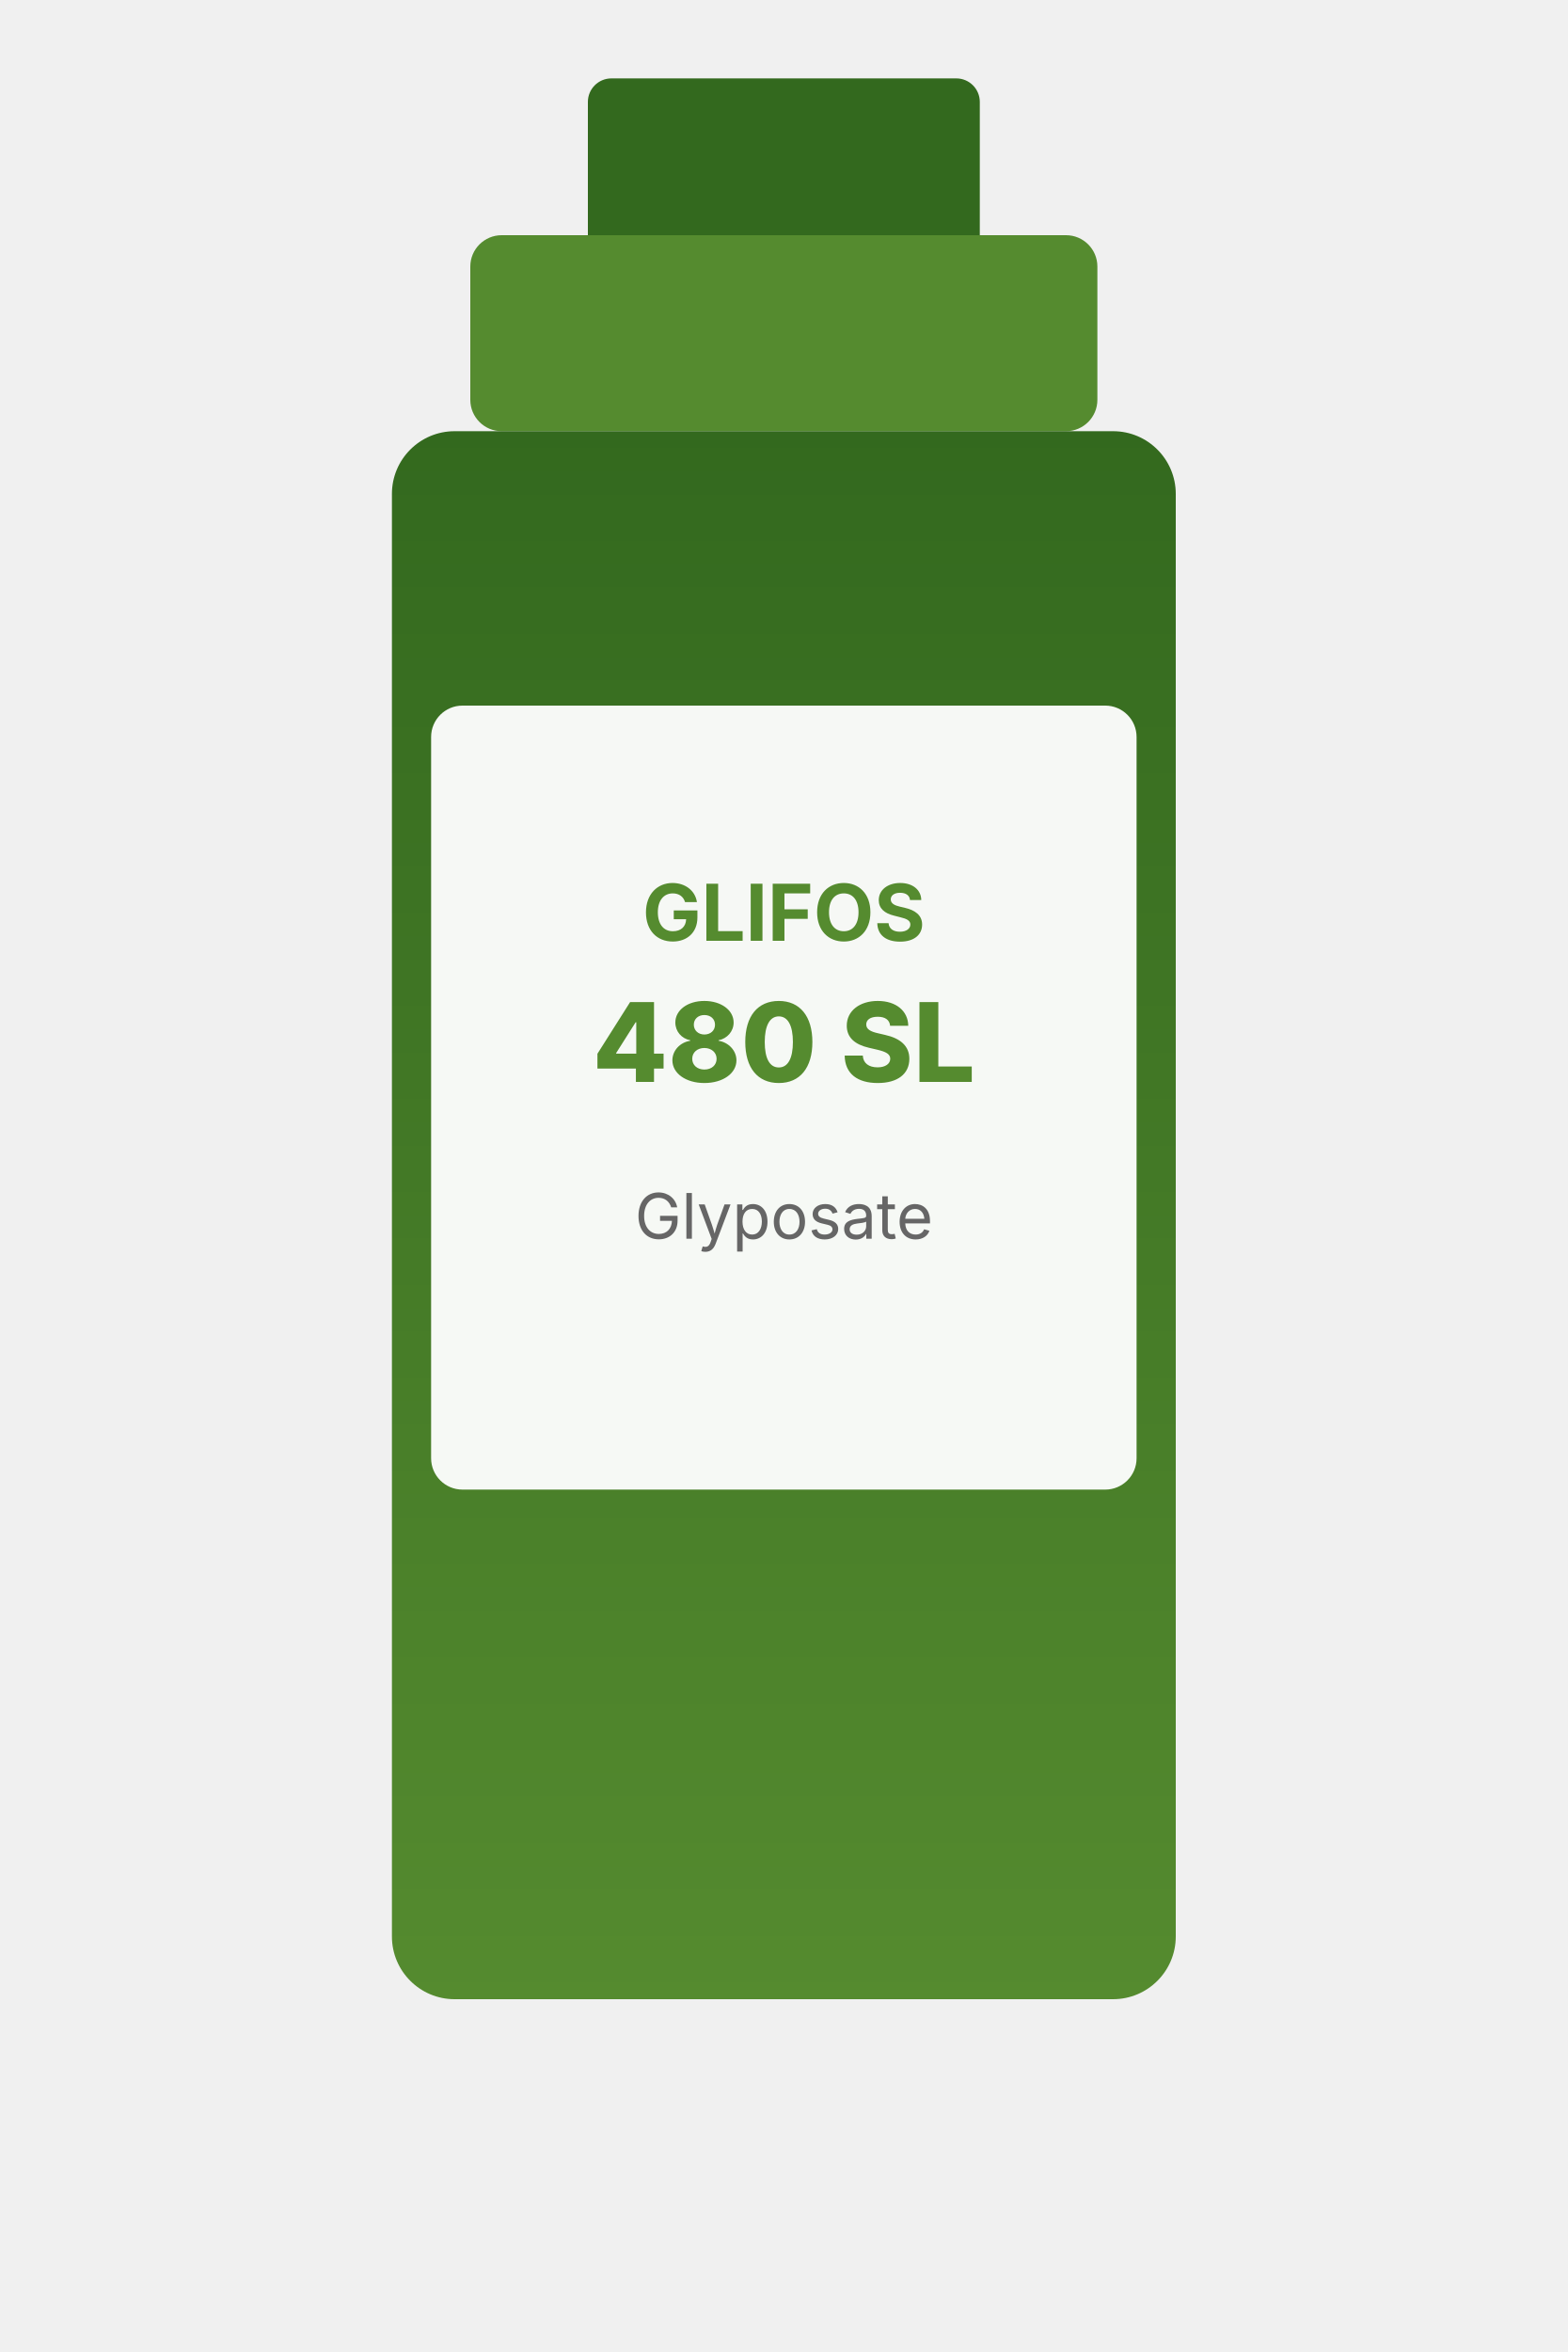
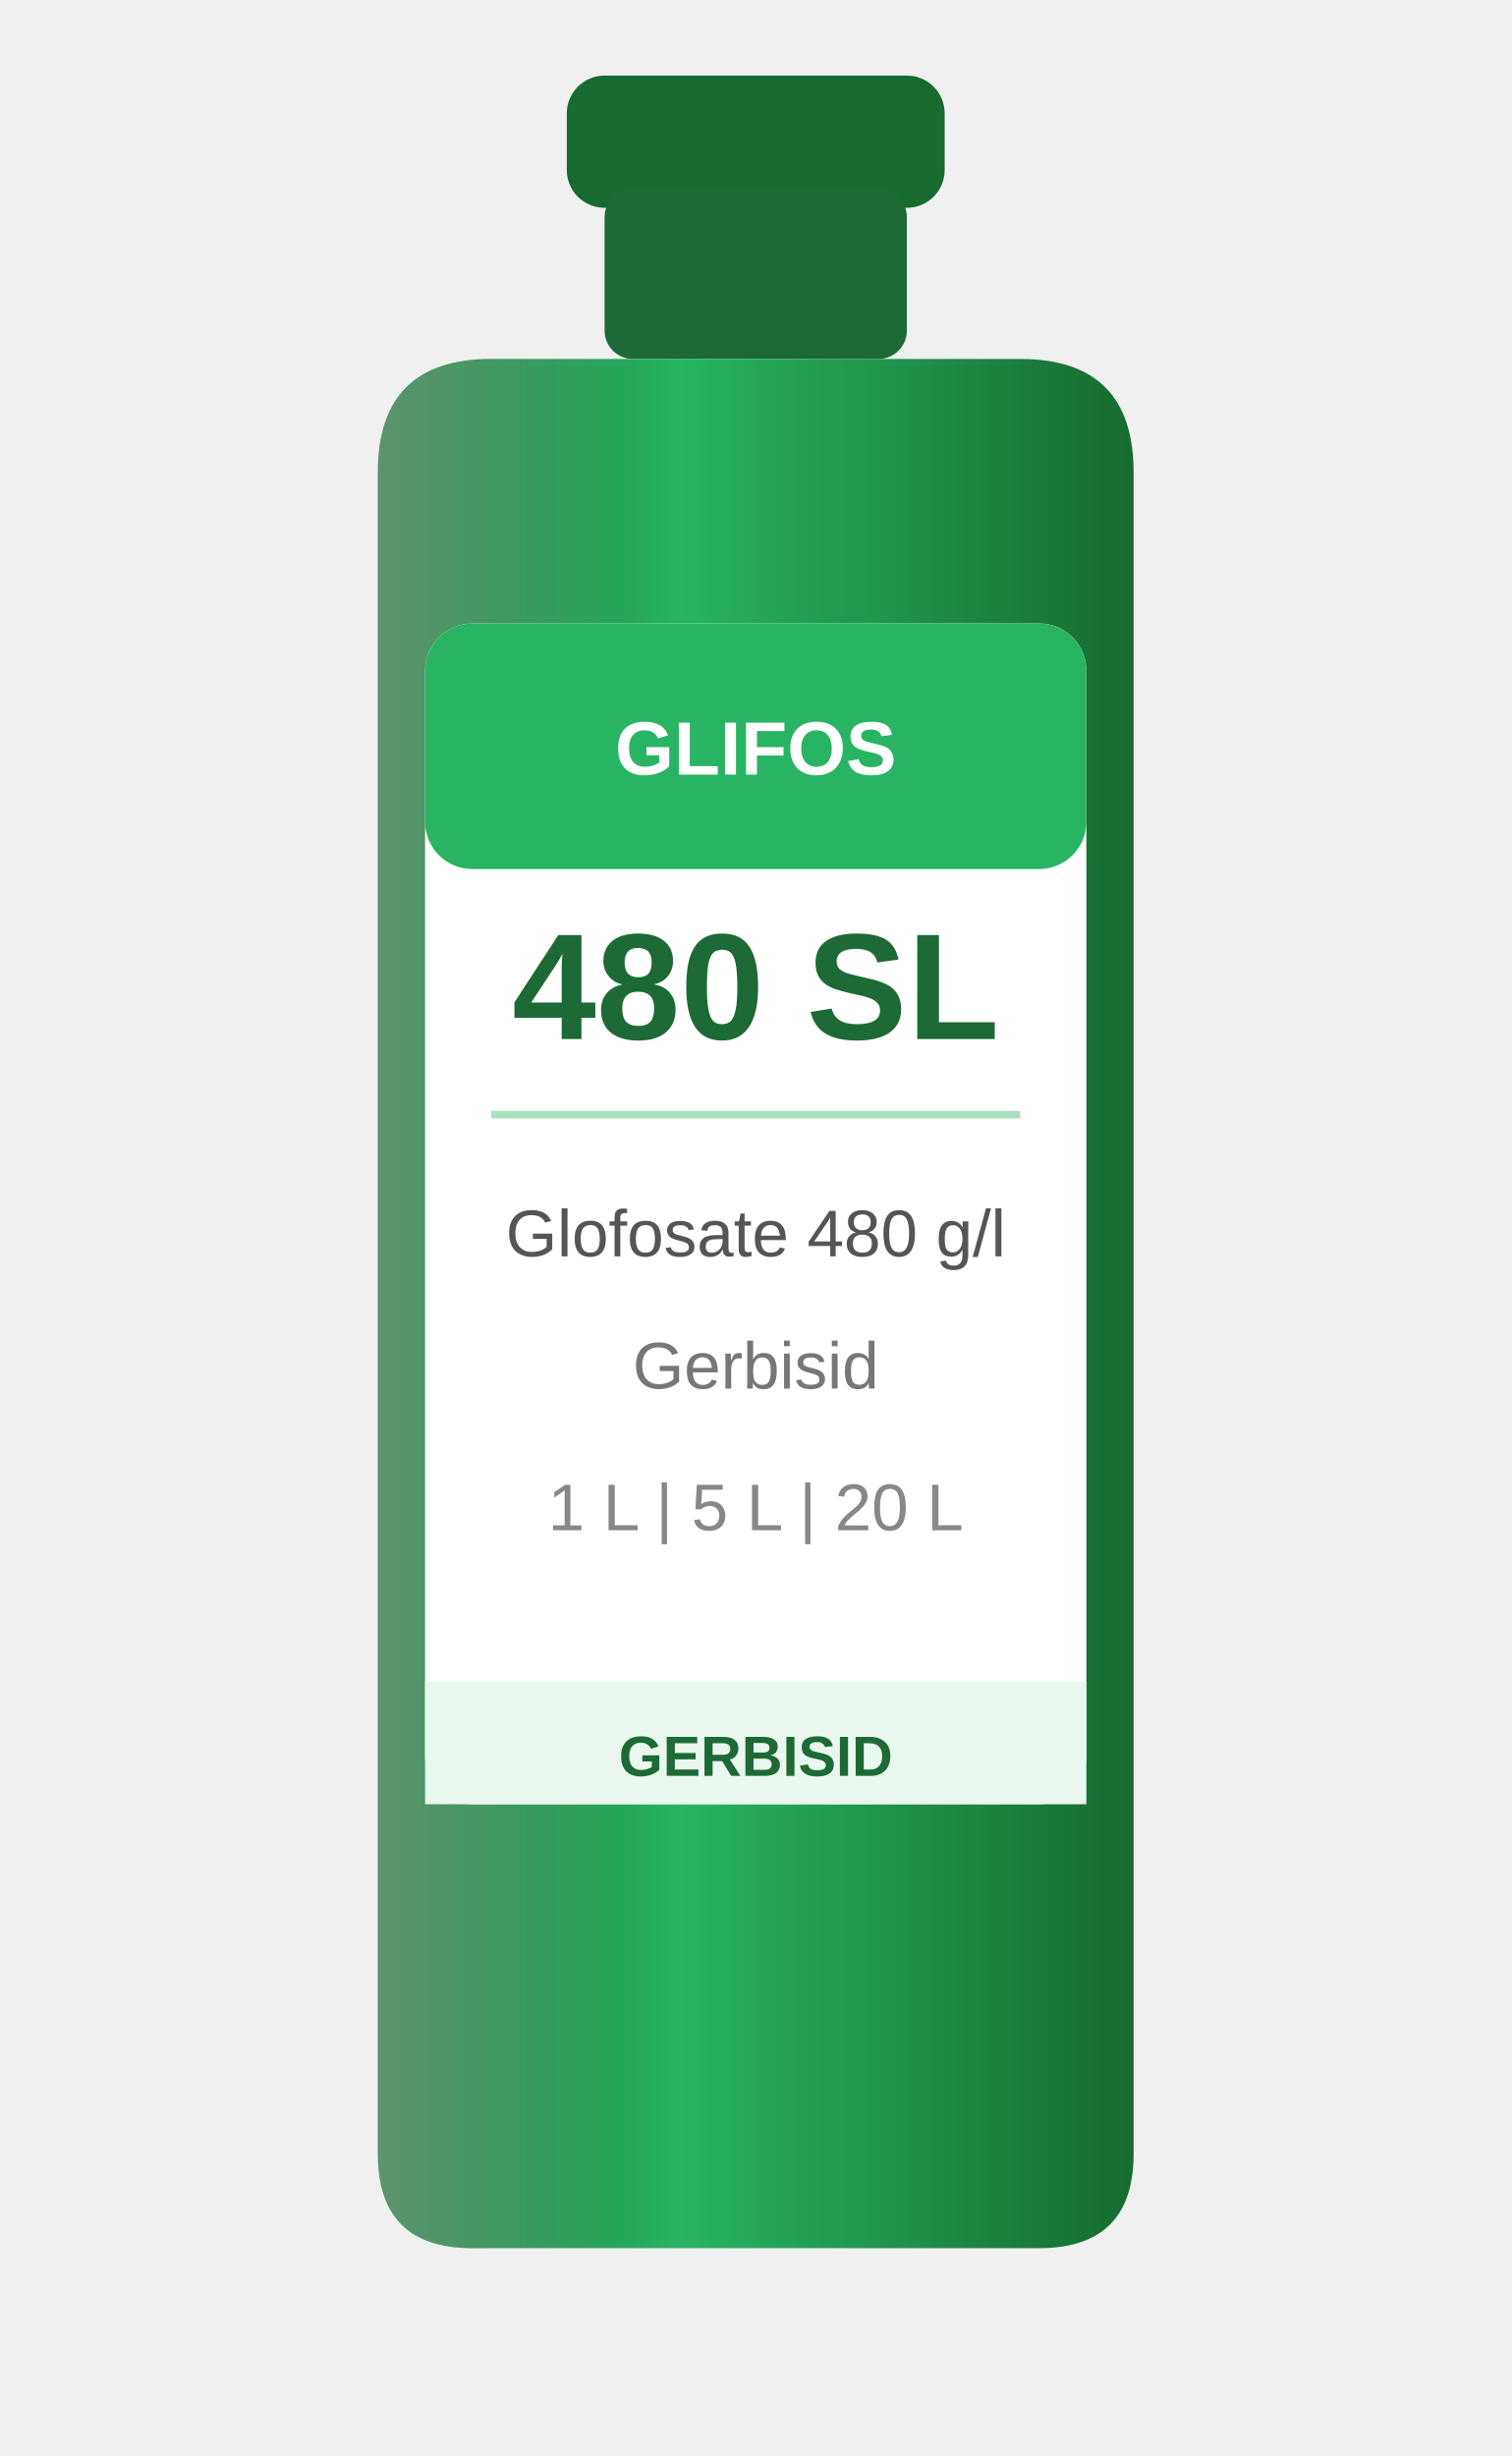
- <svg xmlns="http://www.w3.org/2000/svg" viewBox="0 0 200 300" fill="none">
+ <svg xmlns="http://www.w3.org/2000/svg" viewBox="0 0 160 260" fill="none">
  <defs>
-     <linearGradient id="b" x1="0" y1="0" x2="0" y2="1">
-       <stop offset="0%" stop-color="#33691E" />
-       <stop offset="100%" stop-color="#558B2F" />
+     <linearGradient id="body" x1="0" y1="0" x2="1" y2="0">
+       <stop offset="0%" stop-color="#1D6A36" />
+       <stop offset="40%" stop-color="#28B463" />
+       <stop offset="100%" stop-color="#176B31" />
+     </linearGradient>
+     <linearGradient id="shine" x1="0" y1="0" x2="1" y2="0">
+       <stop offset="0%" stop-color="white" stop-opacity="0.28" />
+       <stop offset="100%" stop-color="white" stop-opacity="0" />
    </linearGradient>
  </defs>
-   <rect x="75" y="10" width="50" height="25" rx="3" fill="#33691E" />
-   <rect x="60" y="30" width="80" height="25" rx="4" fill="#558B2F" />
-   <rect x="50" y="55" width="100" height="200" rx="8" fill="url(#b)" />
-   <rect x="55" y="90" width="90" height="100" rx="4" fill="white" opacity="0.95" />
-   <text x="100" y="120" text-anchor="middle" font-family="Inter,sans-serif" font-size="10" font-weight="700" fill="#558B2F">GLIFOS</text>
-   <text x="100" y="138" text-anchor="middle" font-family="Inter,sans-serif" font-size="14" font-weight="800" fill="#558B2F">480 SL</text>
-   <text x="100" y="158" text-anchor="middle" font-family="Inter,sans-serif" font-size="8" fill="#666">Glyposate</text>
+   <rect x="60" y="8" width="40" height="14" rx="4" fill="#176B31" />
+   <rect x="64" y="20" width="32" height="18" rx="3" fill="#1D6A36" />
+   <path d="M40 50 Q40 38 52 38 L108 38 Q120 38 120 50 L120 228 Q120 238 110 238 L50 238 Q40 238 40 228 Z" fill="url(#body)" />
+   <path d="M40 50 Q40 38 52 38 L66 38 L66 238 L50 238 Q40 238 40 228 Z" fill="url(#shine)" />
+   <rect x="45" y="66" width="70" height="125" rx="5" fill="white" />
+   <rect x="45" y="66" width="70" height="26" rx="5" fill="#28B463" />
+   <text x="80" y="82" text-anchor="middle" font-family="Arial,sans-serif" font-size="8" font-weight="800" fill="white">GLIFOS</text>
+   <text x="80" y="110" text-anchor="middle" font-family="Arial,sans-serif" font-size="16" font-weight="800" fill="#1D6A36">480 SL</text>
+   <line x1="52" y1="118" x2="108" y2="118" stroke="#28B463" stroke-width="0.8" opacity="0.4" />
+   <text x="80" y="133" text-anchor="middle" font-family="Arial,sans-serif" font-size="7" fill="#555">Glofosate 480 g/l</text>
+   <text x="80" y="147" text-anchor="middle" font-family="Arial,sans-serif" font-size="7" fill="#777">Gerbisid</text>
+   <text x="80" y="162" text-anchor="middle" font-family="Arial,sans-serif" font-size="7" fill="#888">1 L | 5 L | 20 L</text>
+   <rect x="45" y="178" width="70" height="13" rx="0" fill="#E9F7EF" />
+   <text x="80" y="188" text-anchor="middle" font-family="Arial,sans-serif" font-size="6" fill="#1D6A36" font-weight="600">GERBISID</text>
</svg>
